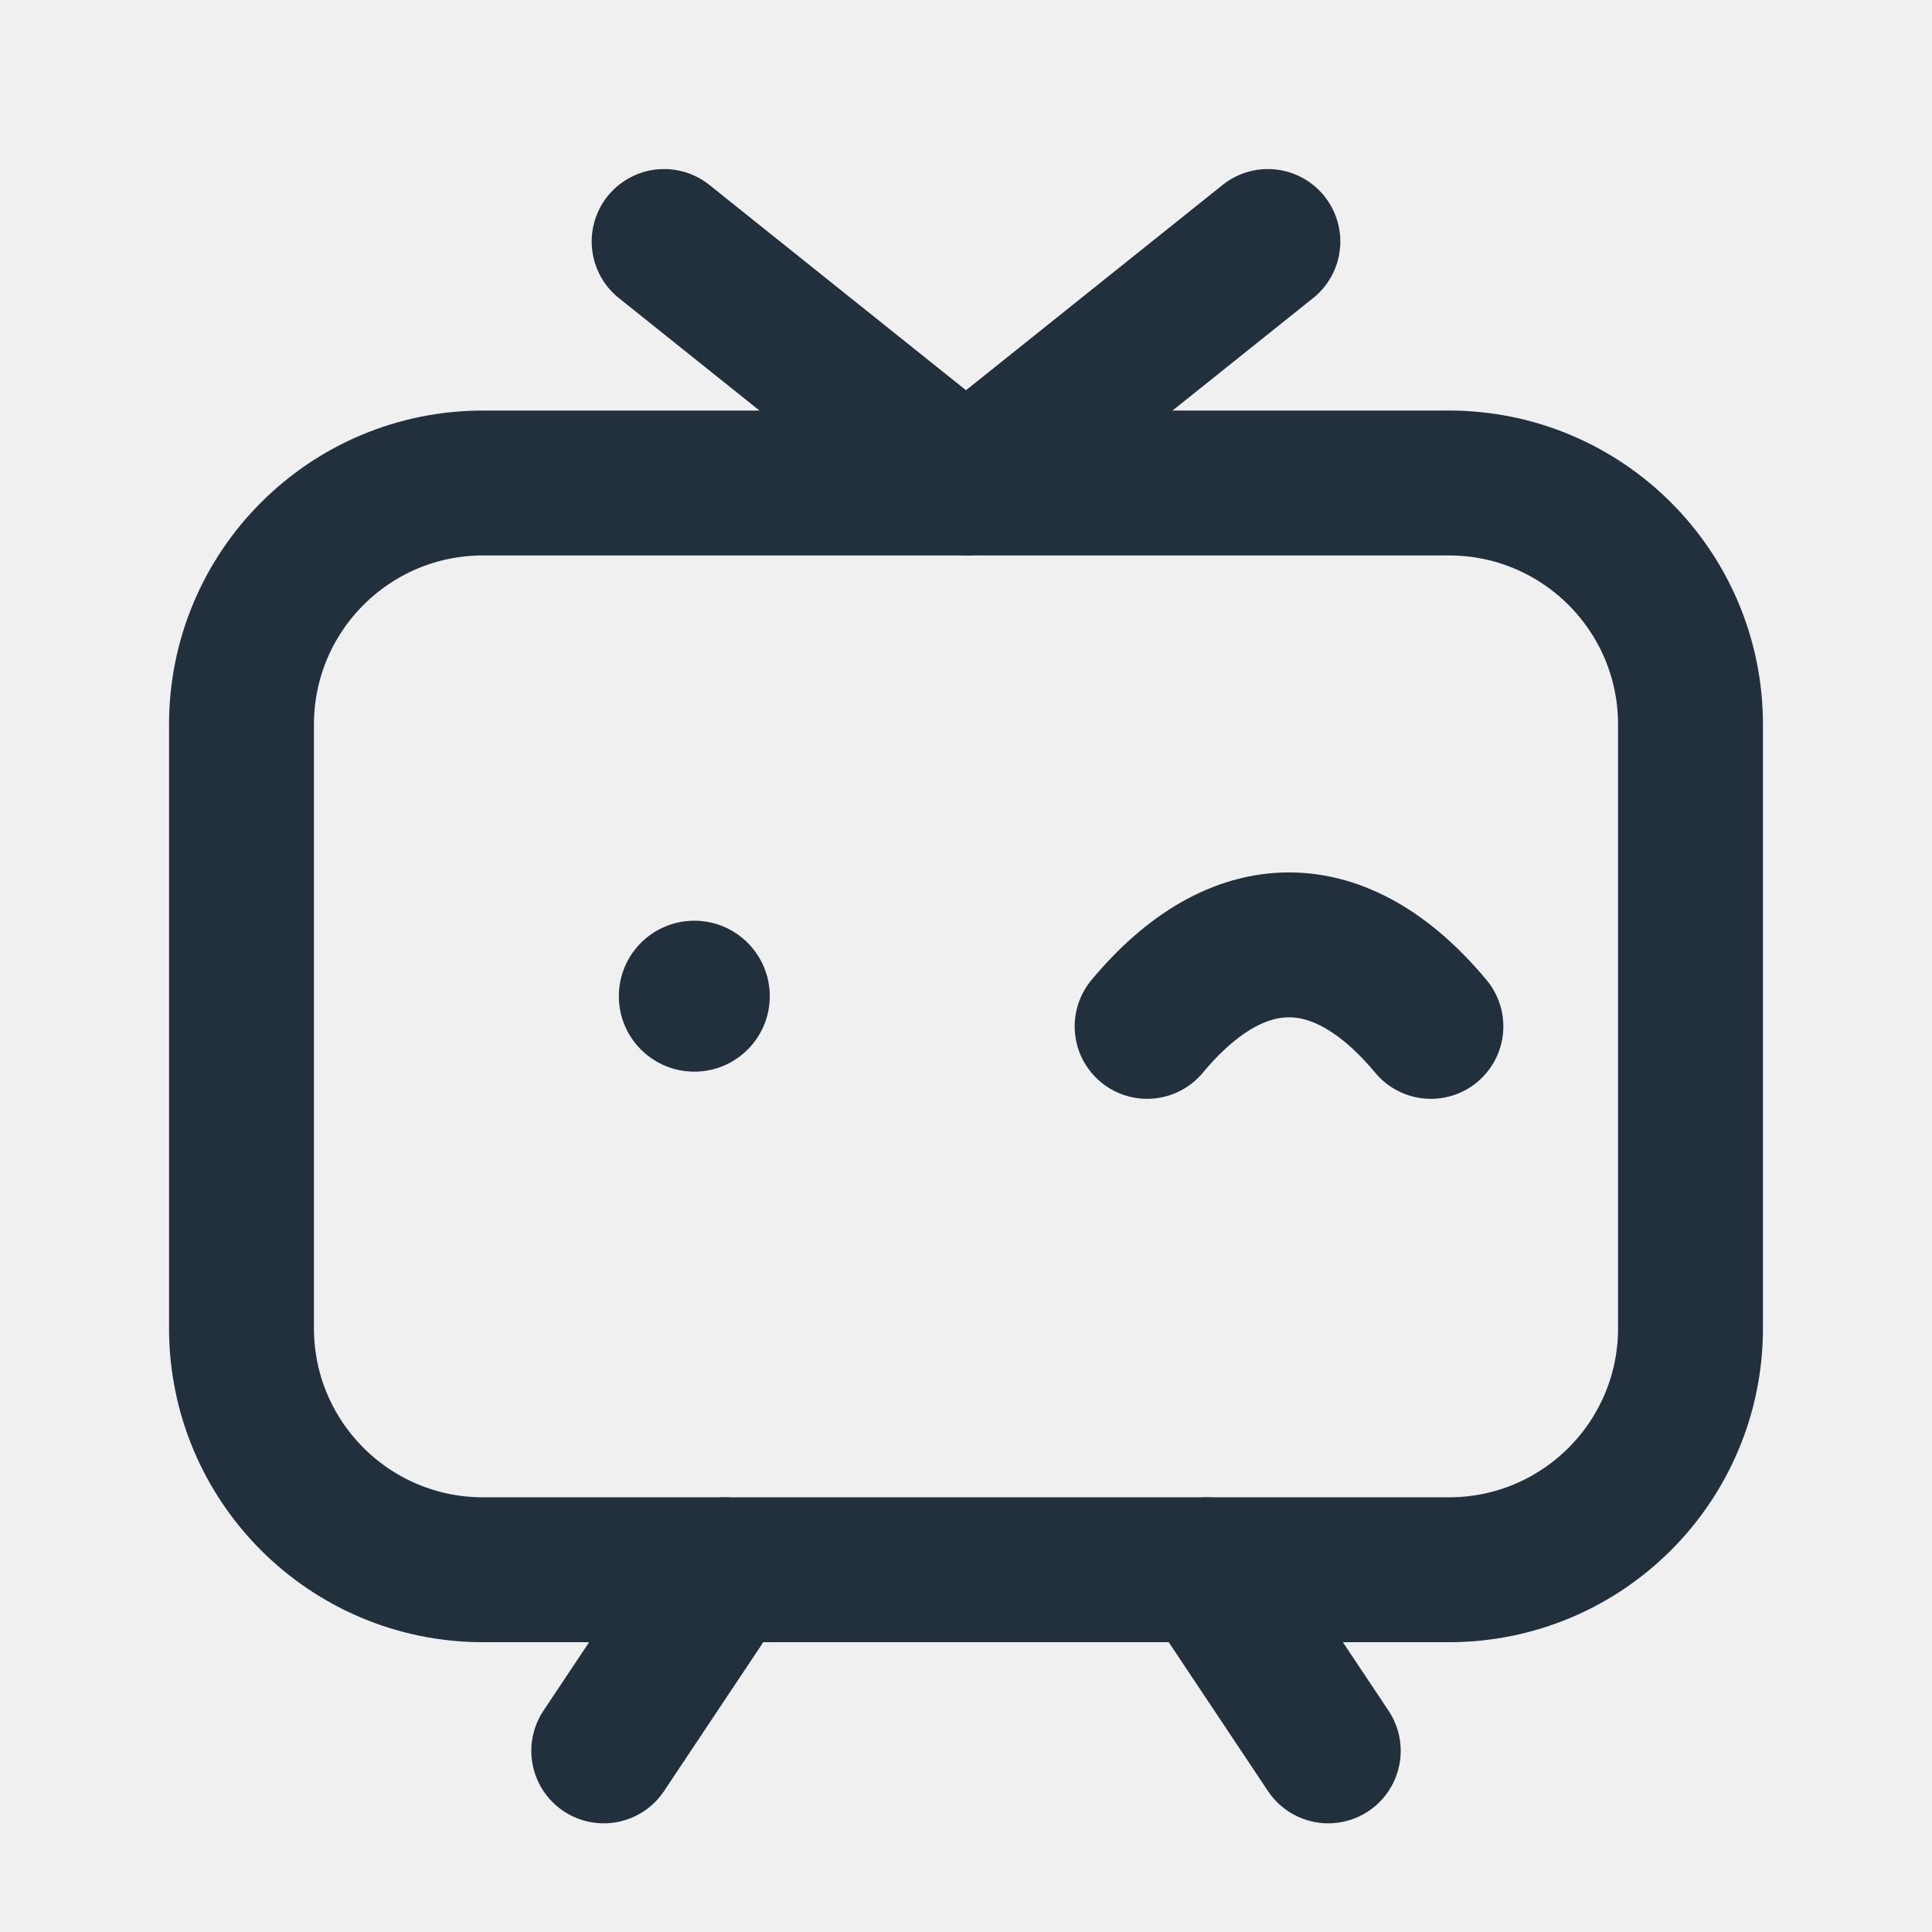
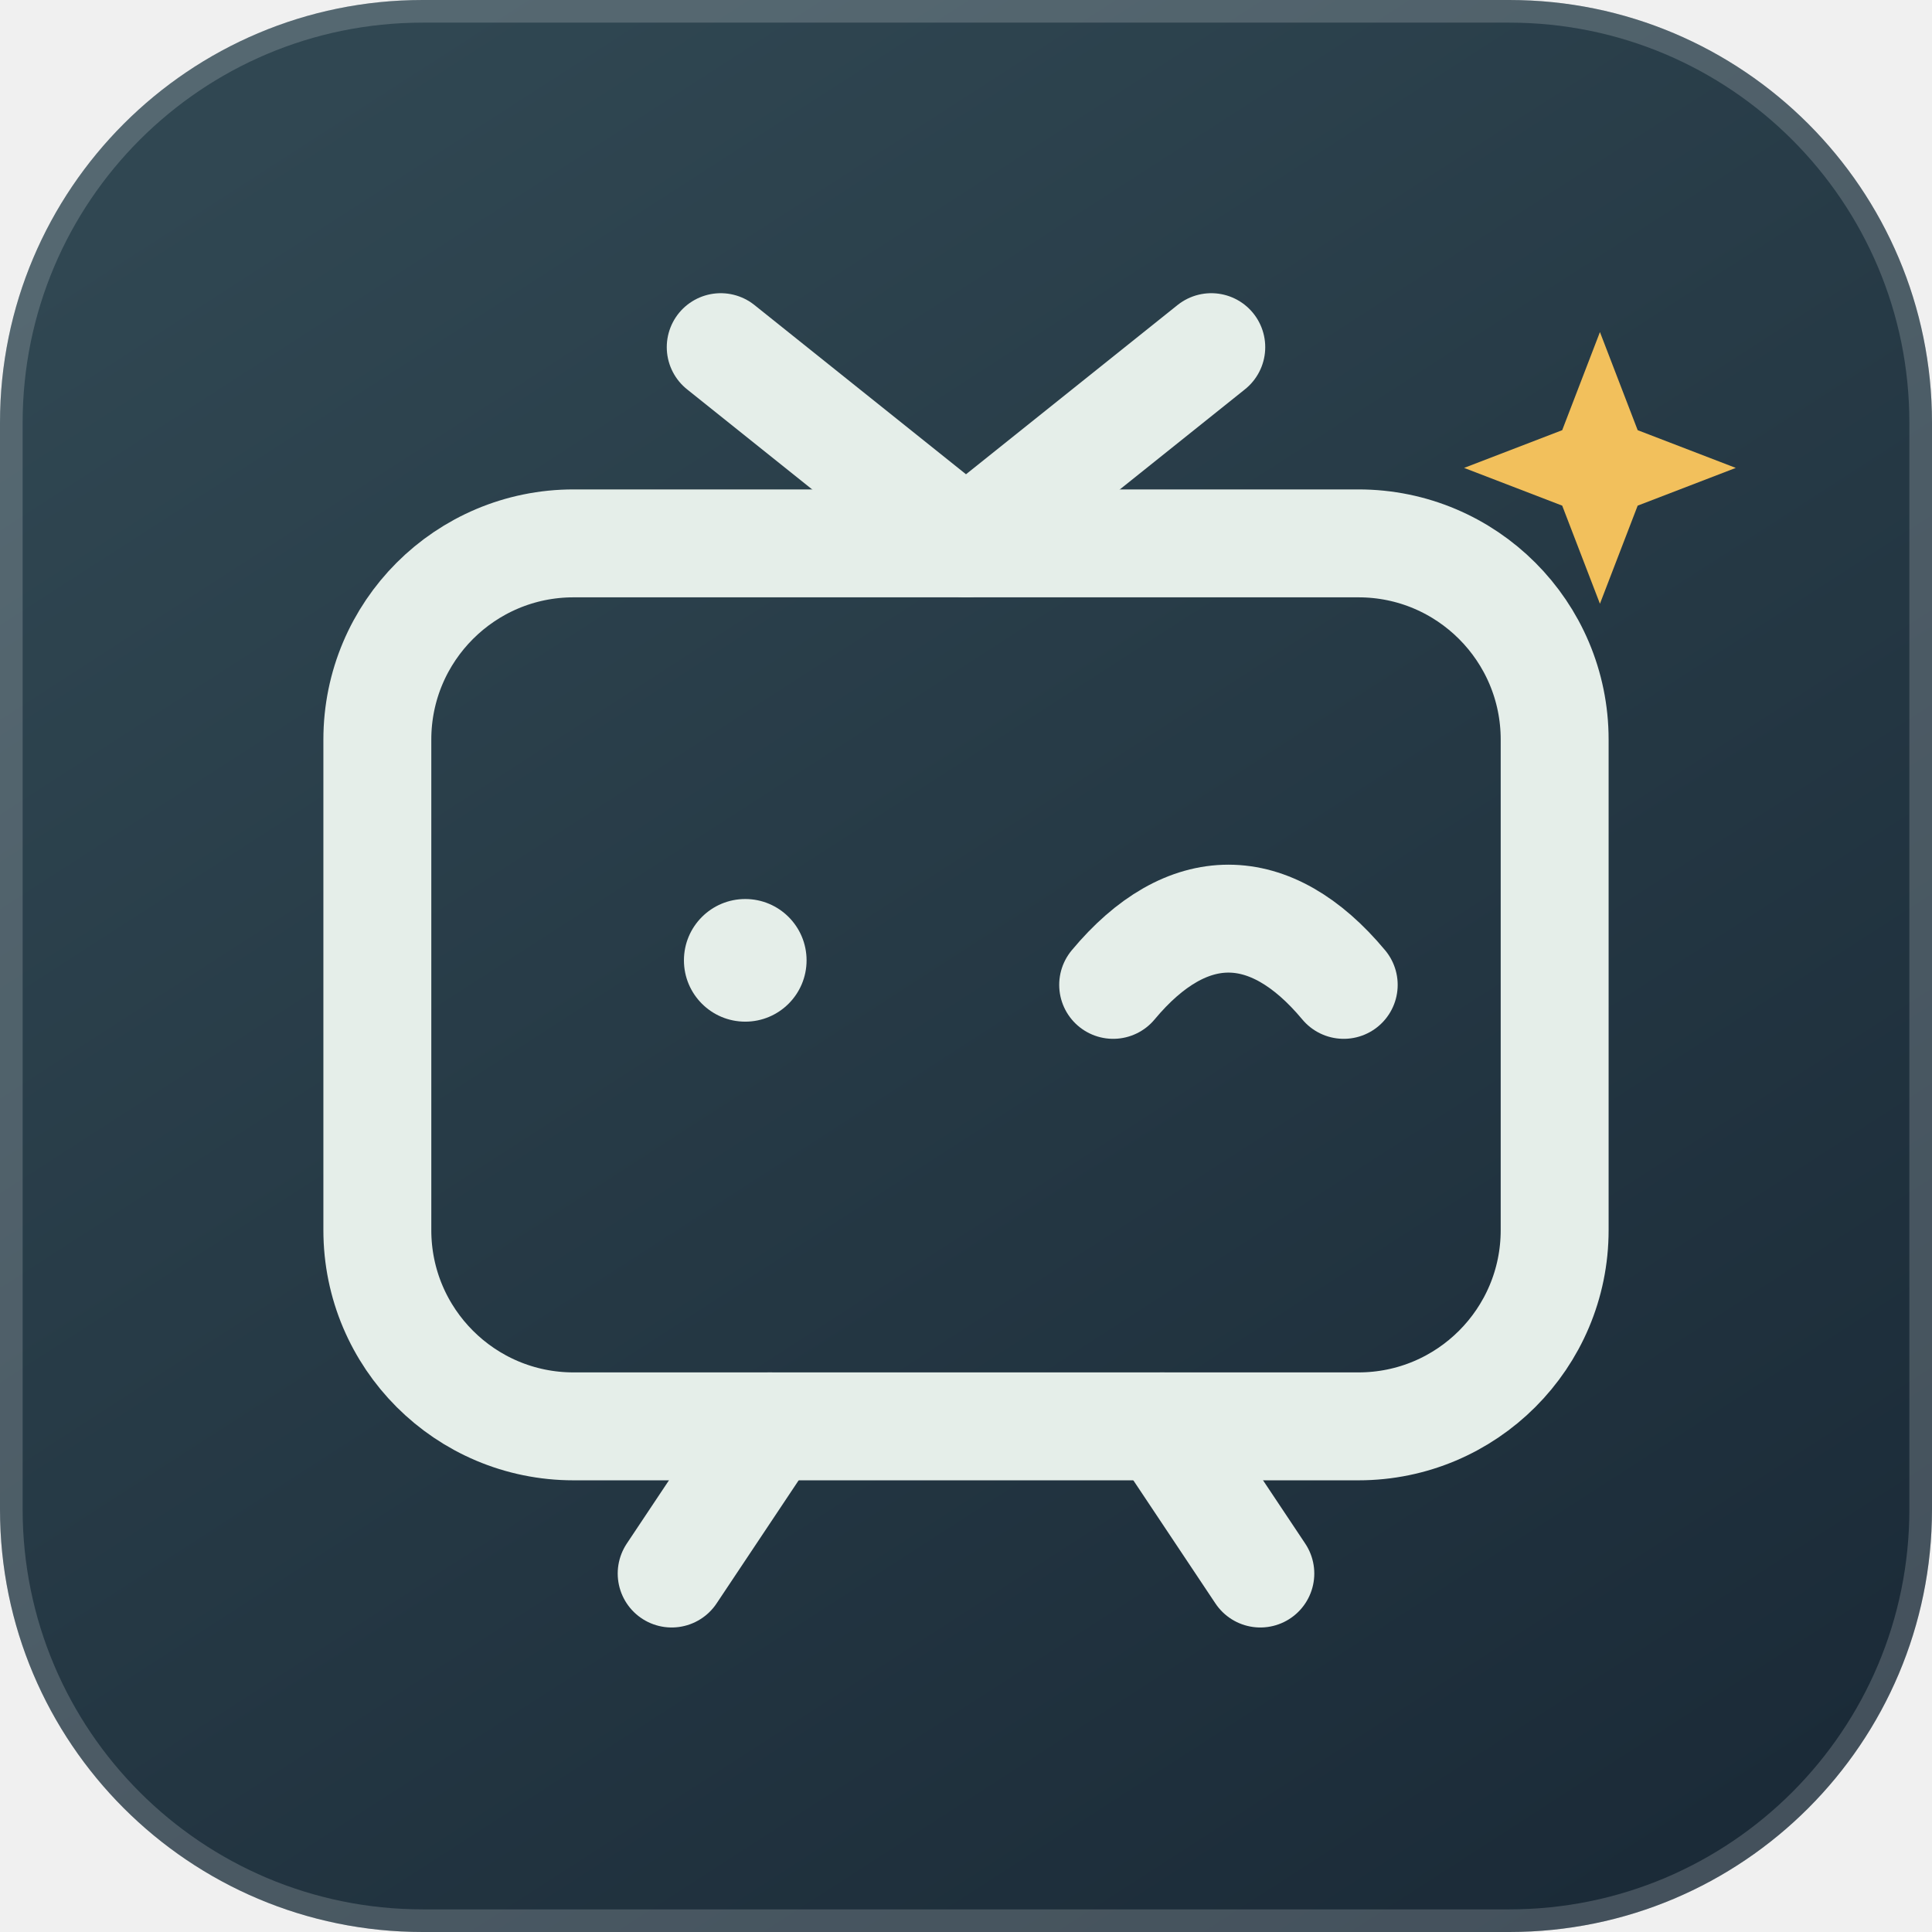
- <svg xmlns="http://www.w3.org/2000/svg" viewBox="0 0 32 32" fill="none" stroke="currentColor" stroke-width="2.4" stroke-linecap="round" stroke-linejoin="round">
-   <style>svg { color: #22303e; } @media (prefers-color-scheme: dark) { svg { color: #dde8f3; } }</style>
-   <path d="m11 4 5 4 5-4" />
-   <rect x="4" y="8" width="24" height="18" rx="4" />
-   <circle cx="11.5" cy="16.5" r="1.25" fill="currentColor" stroke="none" />
-   <path d="M19 17c1.5-1.8 3.2-1.8 4.7 0M10 29l2-3m10 3-2-3" />
+ <svg xmlns="http://www.w3.org/2000/svg" width="1024" height="1024" viewBox="0 0 128 128" fill="none">
+   <defs>
+     <linearGradient id="tile" x1="24" y1="4" x2="104" y2="128" gradientUnits="userSpaceOnUse">
+       <stop stop-color="#304752" />
+       <stop offset="1" stop-color="#1b2b38" />
+     </linearGradient>
+   </defs>
+   <style>@media(max-width:24px){.mascot{stroke-width:2.6}}</style>
+   <rect width="128" height="128" rx="28" fill="url(#tile)" />
+   <rect x=".75" y=".75" width="126.5" height="126.5" rx="27.25" stroke="#ffffff" stroke-width="1.5" stroke-opacity=".18" />
+   <g class="mascot" transform="translate(12 10) scale(3.25)" stroke="#e5eee9" stroke-width="2.2" stroke-linecap="round" stroke-linejoin="round">
+     <rect x="4" y="8" width="24" height="18" rx="4" />
+     <path d="m11 4 5 4 5-4" />
+     <path d="M10 29l2-3m10 3-2-3" />
+     <circle cx="11.5" cy="16.5" r="1.25" fill="#e5eee9" stroke="none" />
+     <path d="M19 17c1.5-1.8 3.2-1.8 4.7 0" />
+   </g>
+   <path d="m106 22 2.5 6.5L115 31l-6.5 2.5L106 40l-2.5-6.5L97 31l6.5-2.5Z" fill="#f2c05c" />
</svg>
